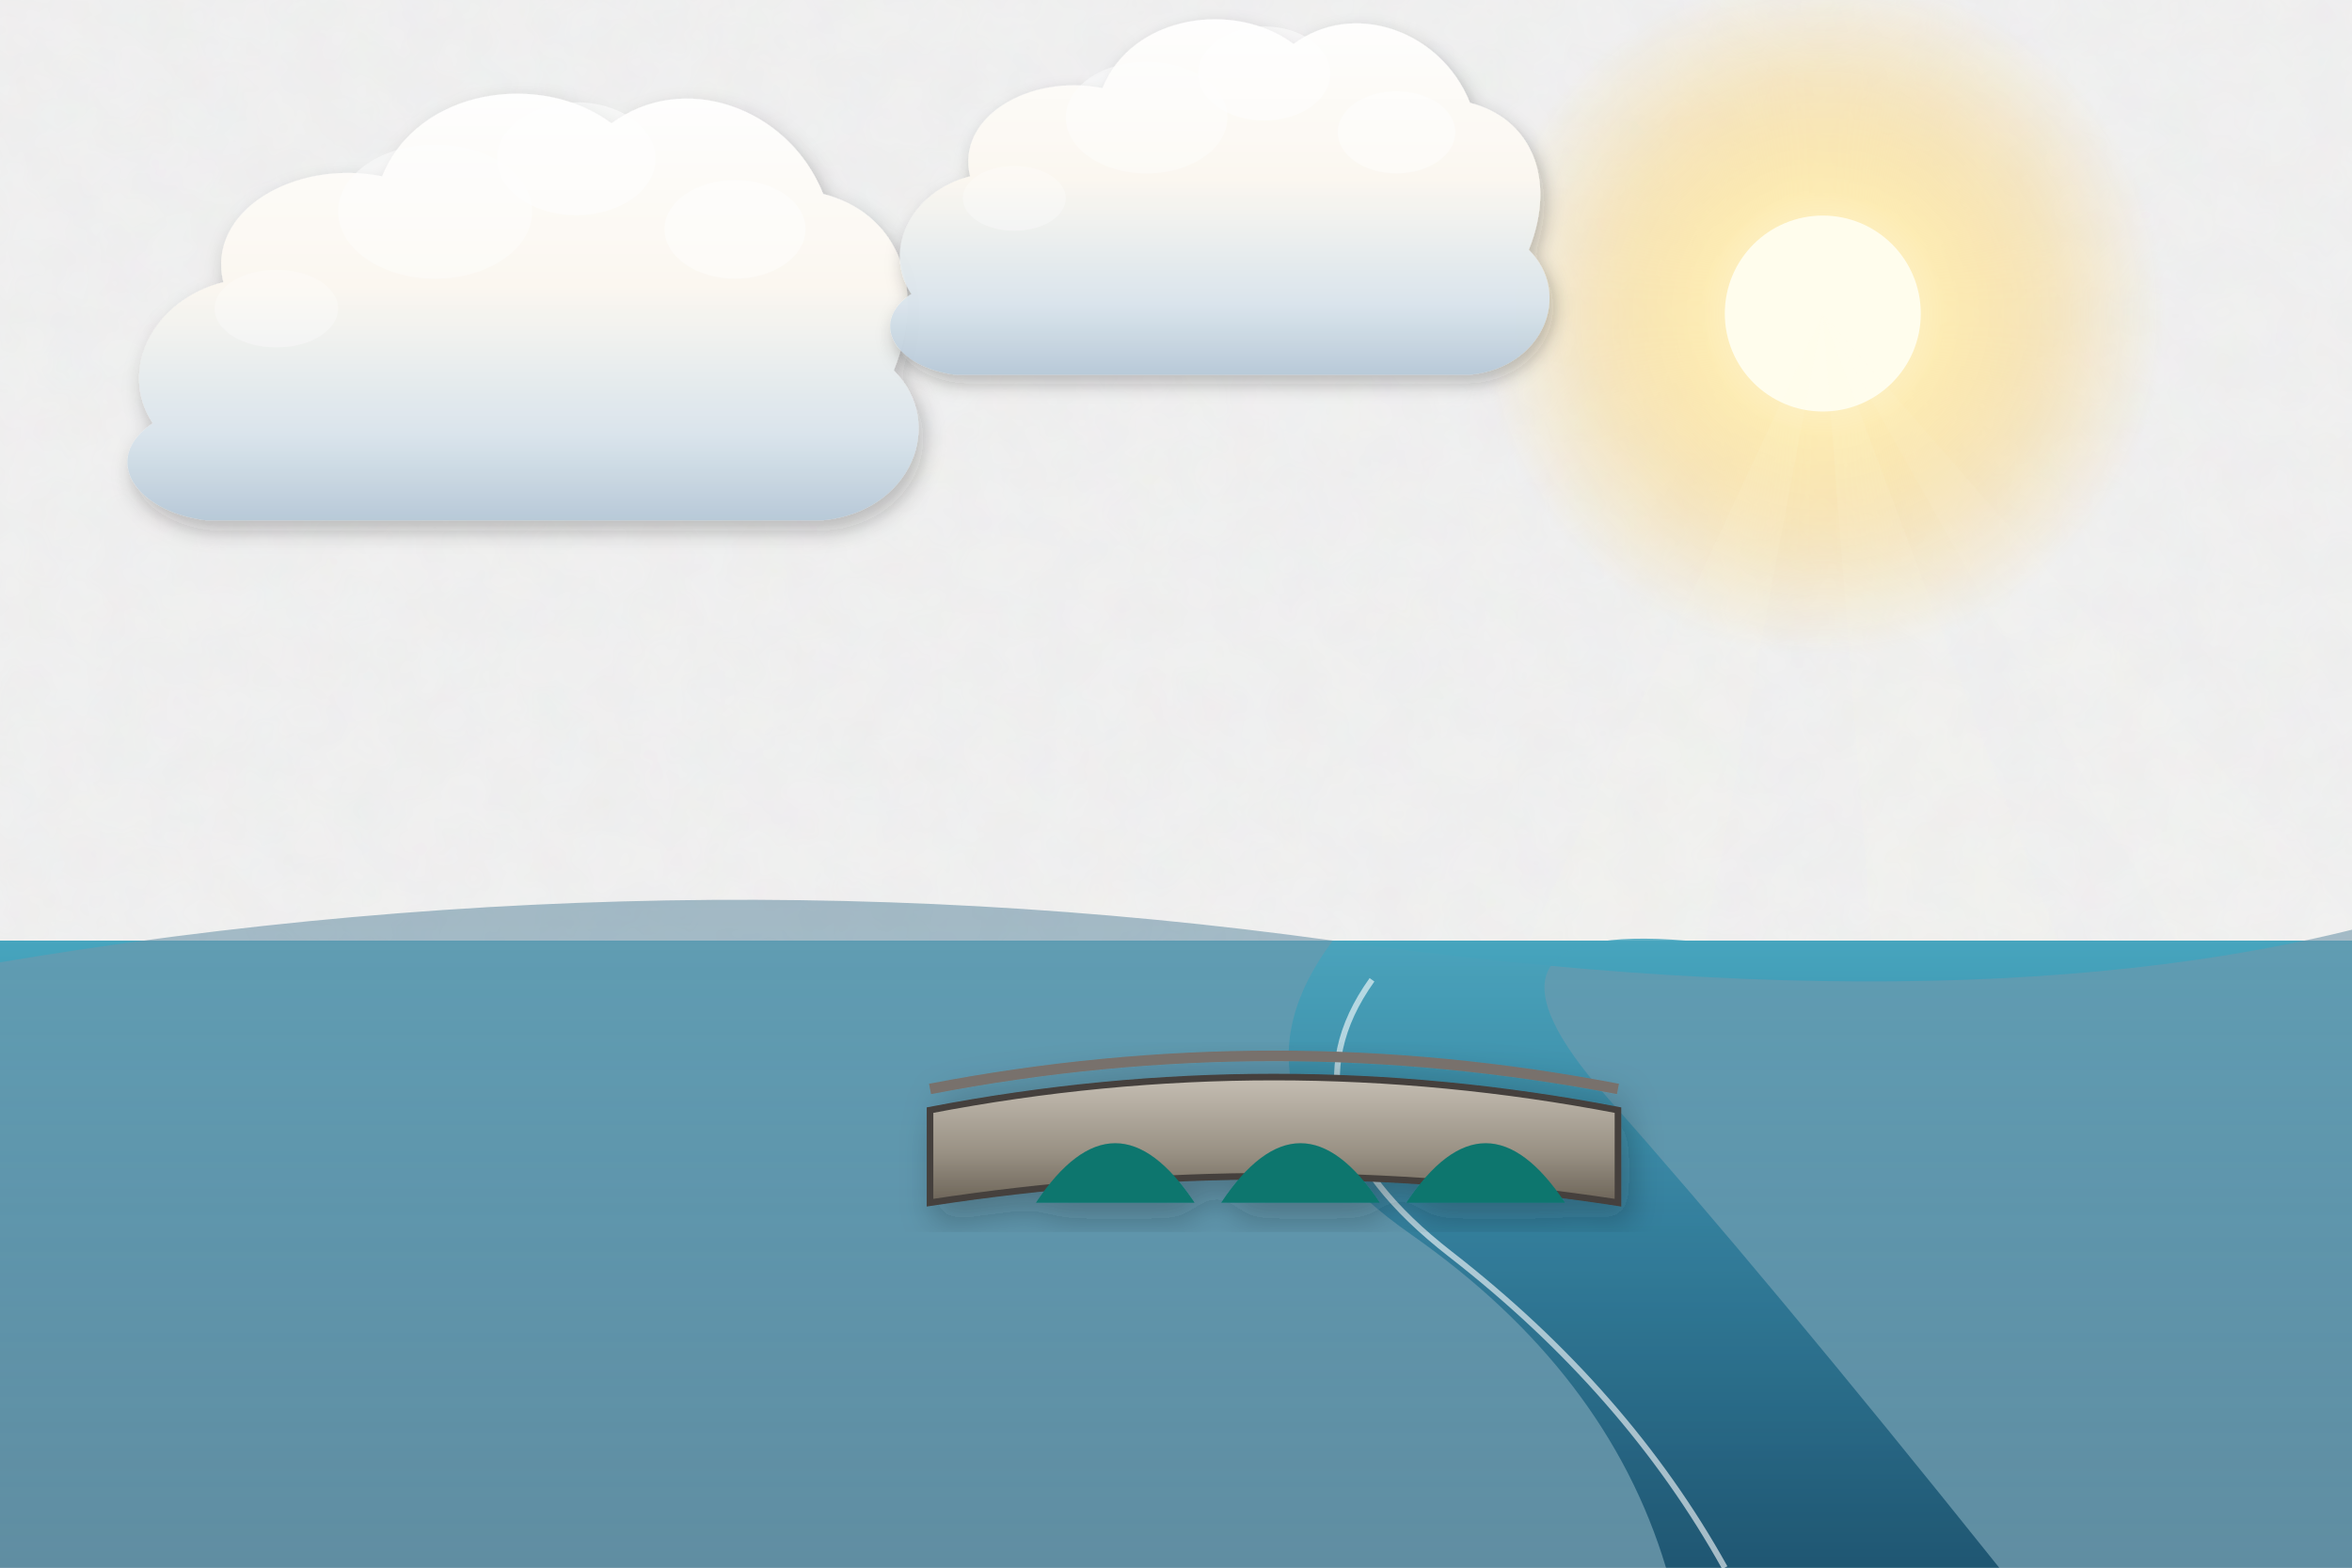
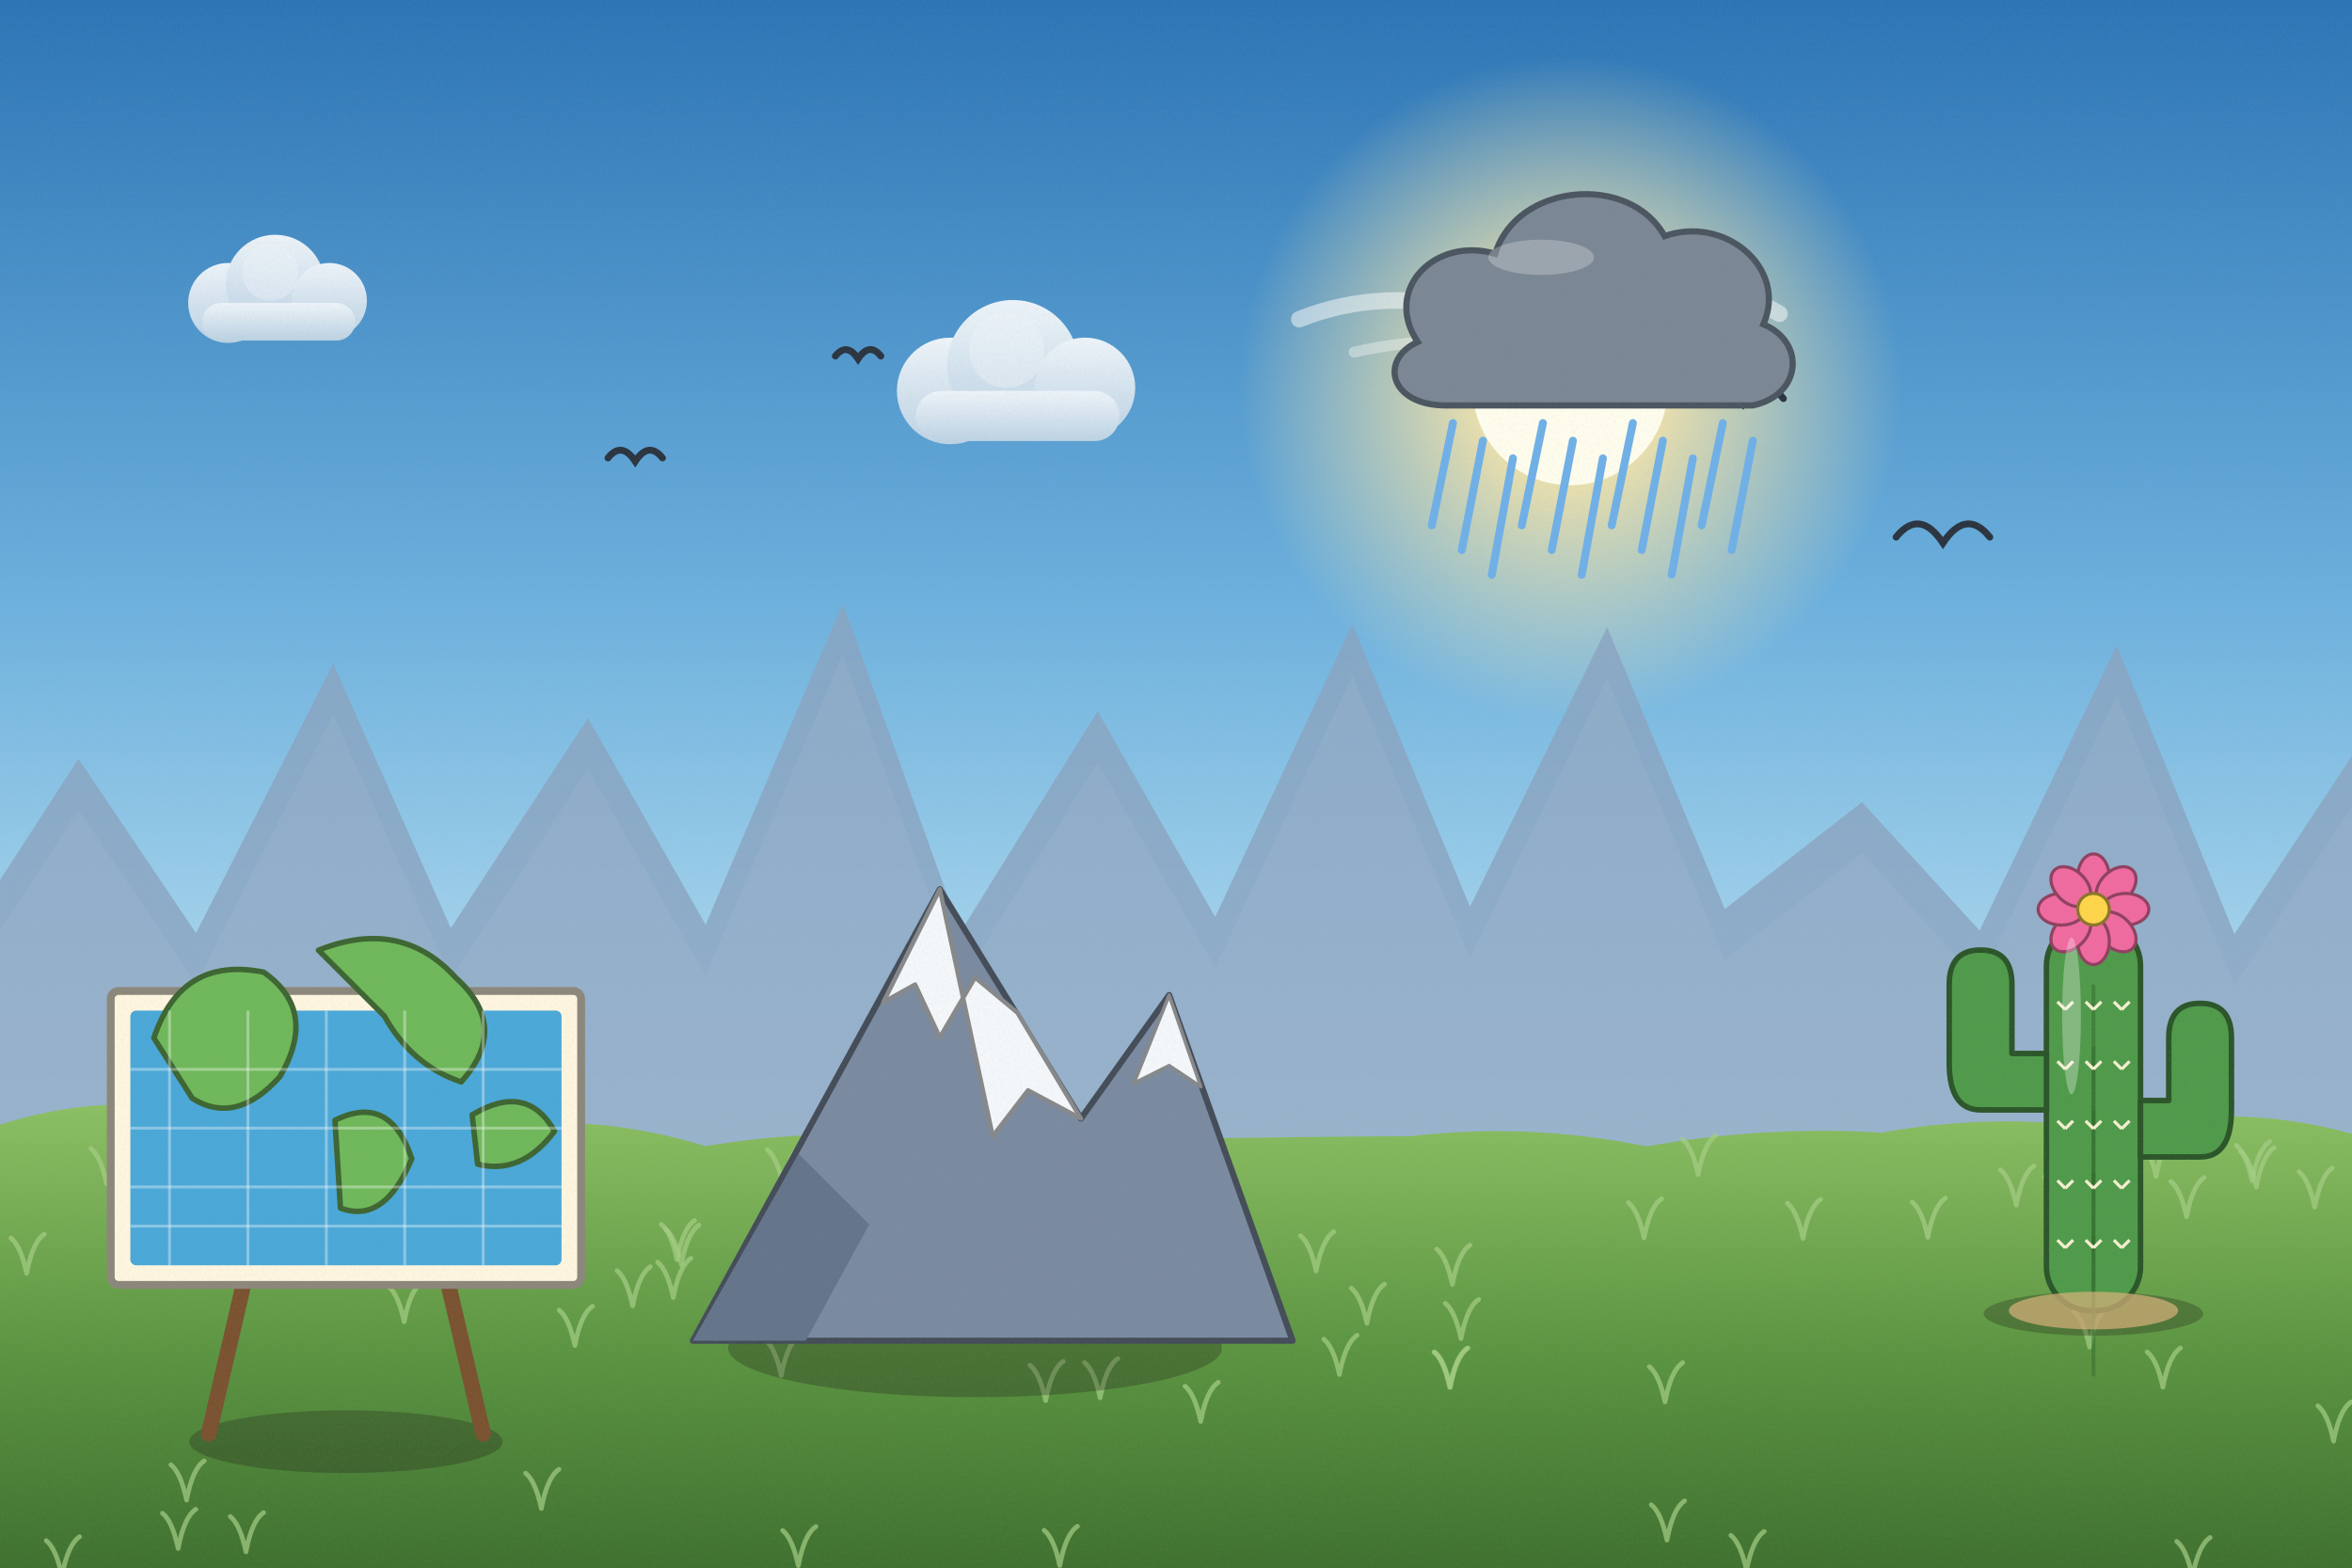
<svg xmlns="http://www.w3.org/2000/svg" viewBox="0 0 1200 800" width="1200" height="800">
  <defs>
-     <filter id="ghibliPaper" x="0%" y="0%" width="100%" height="100%">
-       <feTurbulence type="fractalNoise" baseFrequency="0.04" numOctaves="3" result="noise" seed="42" />
-       <feColorMatrix type="matrix" values="1 0 0 0 0  0 1 0 0 0  0 0 1 0 0  0 0 0 0.035 0" in="noise" result="coloredNoise" />
-       <feComposite operator="in" in2="SourceGraphic" />
+     <linearGradient id="woodTone" x1="0" y1="0" x2="1" y2="0">
+       <stop offset="0" stop-color="#a77649" />
+       <stop offset=".5" stop-color="#7d5231" />
+       <stop offset="1" stop-color="#5a381e" />
+     </linearGradient>
+     <linearGradient id="stoneTone" x1="0" y1="0" x2="0" y2="1">
+       <stop offset="0" stop-color="#c5beb3" />
+       <stop offset="1" stop-color="#7c7468" />
+     </linearGradient>
+     <filter id="softShadow" x="-20%" y="-20%" width="140%" height="140%">
+       <feDropShadow dx="2" dy="5" stdDeviation="4" flood-color="#1b1a14" flood-opacity=".25" />
    </filter>
-     <filter id="softGlow" x="-20%" y="-20%" width="140%" height="140%">
-       <feGaussianBlur stdDeviation="8" result="blur" />
-       <feComposite in="SourceGraphic" in2="blur" operator="over" />
+     <filter id="grain" x="0" y="0" width="100%" height="100%">
+       <feTurbulence type="fractalNoise" baseFrequency=".7" numOctaves="2" seed="11" />
+       <feColorMatrix type="matrix" values="0 0 0 0 .34  0 0 0 0 .34  0 0 0 0 .32  0 0 0 .22 -.07" />
    </filter>
-     <filter id="dropShadow" x="-20%" y="-20%" width="140%" height="140%">
-       <feDropShadow dx="3" dy="6" stdDeviation="6" flood-color="#141e28" flood-opacity="0.28" />
-     </filter>
-     <linearGradient id="skyDay" x1="0" y1="0" x2="0" y2="1">
-       <stop offset="0%" stop-color="#236ca7" />
-       <stop offset="35%" stop-color="#5fa3d6" />
-       <stop offset="70%" stop-color="#b8e1f2" />
-       <stop offset="100%" stop-color="#fdf3dc" />
-     </linearGradient>
-     <linearGradient id="skySunset" x1="0" y1="0" x2="0" y2="1">
-       <stop offset="0%" stop-color="#31396b" />
-       <stop offset="35%" stop-color="#73507b" />
-       <stop offset="65%" stop-color="#cb6b5c" />
-       <stop offset="85%" stop-color="#f29e5a" />
-       <stop offset="100%" stop-color="#fedaa2" />
-     </linearGradient>
-     <linearGradient id="skyDusk" x1="0" y1="0" x2="0" y2="1">
-       <stop offset="0%" stop-color="#121832" />
-       <stop offset="40%" stop-color="#262f56" />
-       <stop offset="70%" stop-color="#4e3d64" />
-       <stop offset="90%" stop-color="#915264" />
-       <stop offset="100%" stop-color="#d6846c" />
-     </linearGradient>
-     <linearGradient id="cloudBodyDay" x1="0" y1="0" x2="0" y2="1">
-       <stop offset="0%" stop-color="#ffffff" />
-       <stop offset="45%" stop-color="#fcf8f0" />
-       <stop offset="80%" stop-color="#d9e4ec" />
-       <stop offset="100%" stop-color="#b6c8d7" />
-     </linearGradient>
-     <linearGradient id="cloudBodySunset" x1="0" y1="0" x2="0" y2="1">
-       <stop offset="0%" stop-color="#fff5e6" />
-       <stop offset="40%" stop-color="#fbd0a5" />
-       <stop offset="75%" stop-color="#cf8ca0" />
-       <stop offset="100%" stop-color="#7e607c" />
-     </linearGradient>
-     <radialGradient id="sunGlowDay" cx="50%" cy="50%" r="50%">
-       <stop offset="0%" stop-color="#fffced" stop-opacity="1" />
-       <stop offset="35%" stop-color="#ffebaa" stop-opacity="0.85" />
-       <stop offset="70%" stop-color="#ffd573" stop-opacity="0.35" />
-       <stop offset="100%" stop-color="#ffd573" stop-opacity="0" />
+     <linearGradient id="skyMain" x1="0" y1="0" x2="0" y2="1">
+       <stop offset="0" stop-color="#2a74b5" />
+       <stop offset=".38" stop-color="#6bb0de" />
+       <stop offset=".72" stop-color="#bfe4f3" />
+       <stop offset="1" stop-color="#fdf3dc" />
+     </linearGradient>
+     <linearGradient id="cloudG" x1="0" y1="0" x2="0" y2="1">
+       <stop offset="0" stop-color="#ffffff" />
+       <stop offset="1" stop-color="#c7d8e6" />
+     </linearGradient>
+     <radialGradient id="sunG">
+       <stop offset="0" stop-color="#fffded" />
+       <stop offset=".3" stop-color="#ffe9a8" stop-opacity=".85" />
+       <stop offset="1" stop-color="#ffe9a8" stop-opacity="0" />
    </radialGradient>
-     <radialGradient id="sunGlowSunset" cx="50%" cy="50%" r="50%">
-       <stop offset="0%" stop-color="#fff8db" stop-opacity="1" />
-       <stop offset="30%" stop-color="#ffb753" stop-opacity="0.9" />
-       <stop offset="65%" stop-color="#f46e45" stop-opacity="0.4" />
-       <stop offset="100%" stop-color="#e04a43" stop-opacity="0" />
-     </radialGradient>
-     <linearGradient id="hillDistant" x1="0" y1="0" x2="0" y2="1">
-       <stop offset="0%" stop-color="#6e94a8" />
-       <stop offset="100%" stop-color="#93b9c7" />
-     </linearGradient>
-     <linearGradient id="hillMid" x1="0" y1="0" x2="0" y2="1">
-       <stop offset="0%" stop-color="#4a7c4f" />
-       <stop offset="50%" stop-color="#3c6a40" />
-       <stop offset="100%" stop-color="#2d5231" />
-     </linearGradient>
-     <linearGradient id="hillNear" x1="0" y1="0" x2="0" y2="1">
-       <stop offset="0%" stop-color="#699e4c" />
-       <stop offset="60%" stop-color="#4c7e33" />
-       <stop offset="100%" stop-color="#2f5720" />
-     </linearGradient>
-     <linearGradient id="woodTone" x1="0" y1="0" x2="0" y2="1">
-       <stop offset="0%" stop-color="#9c6d48" />
-       <stop offset="50%" stop-color="#784f30" />
-       <stop offset="100%" stop-color="#55341c" />
-     </linearGradient>
-     <linearGradient id="brassTone" x1="0" y1="0" x2="1" y2="1">
-       <stop offset="0%" stop-color="#ffe699" />
-       <stop offset="35%" stop-color="#d9a536" />
-       <stop offset="70%" stop-color="#996c14" />
-       <stop offset="100%" stop-color="#5e4007" />
-     </linearGradient>
-     <linearGradient id="stoneTone" x1="0" y1="0" x2="0" y2="1">
-       <stop offset="0%" stop-color="#c5beb3" />
-       <stop offset="60%" stop-color="#999184" />
-       <stop offset="100%" stop-color="#6c6458" />
-     </linearGradient>
-     <linearGradient id="waterTone" x1="0" y1="0" x2="0" y2="1">
-       <stop offset="0%" stop-color="#47a5be" />
-       <stop offset="50%" stop-color="#2a7796" />
-       <stop offset="100%" stop-color="#144d6a" />
+     <linearGradient id="gndG" x1="0" y1="0" x2="0" y2="1">
+       <stop offset="0" stop-color="#8cc063" />
+       <stop offset=".5" stop-color="#5a9440" />
+       <stop offset="1" stop-color="#3a6a2c" />
    </linearGradient>
  </defs>
-   <rect width="1200" height="800" fill="url(#skyDay)" filter="url(#ghibliPaper)" />
+   <rect width="1200" height="800" fill="url(#skyMain)" />
  <g>
-     <circle cx="930" cy="160" r="175" fill="url(#sunGlowDay)" />
-     <circle cx="930" cy="160" r="50" fill="#fffded" />
-     <polygon points="930,160 630,800 810,800" fill="#fffbe6" opacity="0.08" />
-     <polygon points="930,160 980,800 1170,800" fill="#fffbe6" opacity="0.08" />
-     <polygon points="930,160 1290,800 1490,800" fill="#fffbe6" opacity="0.06" />
-   </g>
-   <g transform="translate(240, 180) scale(0.9)" opacity="0.95">
-     <path d="M-180,40        C-200,10 -180,-30 -140,-40        C-150,-80 -100,-110 -50,-100        C-30,-150 40,-160 80,-130        C120,-160 180,-140 200,-90        C240,-80 260,-40 240,10        C270,40 250,90 200,95        L-150,95        C-190,90 -210,60 -180,40 Z" fill="url(#cloudBodyDay)" filter="url(#dropShadow)" />
-     <ellipse cx="60" cy="-110" rx="45" ry="32" fill="#ffffff" opacity="0.55" />
-     <ellipse cx="-20" cy="-80" rx="55" ry="38" fill="#ffffff" opacity="0.45" />
-     <ellipse cx="150" cy="-70" rx="40" ry="28" fill="#ffffff" opacity="0.5" />
-     <ellipse cx="-110" cy="-25" rx="35" ry="22" fill="#ffffff" opacity="0.35" />
-   </g>
-   <g transform="translate(600, 120) scale(0.75)" opacity="0.95">
-     <path d="M-180,40        C-200,10 -180,-30 -140,-40        C-150,-80 -100,-110 -50,-100        C-30,-150 40,-160 80,-130        C120,-160 180,-140 200,-90        C240,-80 260,-40 240,10        C270,40 250,90 200,95        L-150,95        C-190,90 -210,60 -180,40 Z" fill="url(#cloudBodyDay)" filter="url(#dropShadow)" />
-     <ellipse cx="60" cy="-110" rx="45" ry="32" fill="#ffffff" opacity="0.55" />
-     <ellipse cx="-20" cy="-80" rx="55" ry="38" fill="#ffffff" opacity="0.45" />
-     <ellipse cx="150" cy="-70" rx="40" ry="28" fill="#ffffff" opacity="0.5" />
-     <ellipse cx="-110" cy="-25" rx="35" ry="22" fill="#ffffff" opacity="0.35" />
-   </g>
-   <path d="M-50,480 L1250,480 L1250,800 L-50,800 Z" fill="url(#waterTone)" />
-   <path d="M-50,500 Q320,430 680,480 T1250,460 L1250,800 L-50,800 Z" fill="url(#hillDistant)" opacity="0.6" />
-   <path d="M680,480 Q620,560 720,630 T850,800 L1020,800 Q900,650 820,560 T860,480 Z" fill="url(#waterTone)" opacity="0.85" />
-   <path d="M700,500 Q650,570 740,640 T880,800" stroke="#ffffff" stroke-width="3" fill="none" opacity="0.6" />
-   <g transform="translate(650, 580) scale(1.35)" filter="url(#dropShadow)">
-     <path d="M-130,-10 Q0,-35 130,-10 L130,25 Q0,5 -130,25 Z" fill="url(#stoneTone)" stroke="#44403c" stroke-width="2.5" />
-     <path d="M-90,25 Q-60,-20 -30,25 Z" fill="#0f766e" />
-     <path d="M-20,25 Q10,-20 40,25 Z" fill="#0f766e" />
-     <path d="M50,25 Q80,-20 110,25 Z" fill="#0f766e" />
-     <path d="M-130,-18 Q0,-43 130,-18" stroke="#78716c" stroke-width="4" fill="none" />
-   </g>
+     <circle cx="801.1" cy="197.9" r="168.98" fill="url(#sunG)" />
+     <circle cx="801.1" cy="197.9" r="49.7" fill="#fffded" />
+   </g>
+   <g transform="translate(140.4,154.6) scale(0.6)" opacity="0.9">
+     <circle cx="-40" cy="0" r="34" fill="url(#cloudG)" />
+     <circle cx="0" cy="-16" r="42" fill="url(#cloudG)" />
+     <circle cx="46" cy="-2" r="32" fill="url(#cloudG)" />
+     <rect x="-62" y="0" width="130" height="32" rx="16" fill="url(#cloudG)" />
+     <circle cx="-4" cy="-26" r="24" fill="#fff" opacity=".4" />
+   </g>
+   <g transform="translate(516.8,199.5) scale(0.8)" opacity="0.9">
+     <circle cx="-40" cy="0" r="34" fill="url(#cloudG)" />
+     <circle cx="0" cy="-16" r="42" fill="url(#cloudG)" />
+     <circle cx="46" cy="-2" r="32" fill="url(#cloudG)" />
+     <rect x="-62" y="0" width="130" height="32" rx="16" fill="url(#cloudG)" />
+     <circle cx="-4" cy="-26" r="24" fill="#fff" opacity=".4" />
+   </g>
+   <g transform="translate(774.9,155.9) scale(0.7)" opacity="0.9">
+     <path d="M-160,10 Q-100,-14 -30,4 Q40,22 100,-4 Q150,-18 190,6" stroke="#fff" stroke-width="12" stroke-linecap="round" fill="none" opacity=".55" />
+     <path d="M-120,34 Q-50,18 20,34 Q80,46 130,30" stroke="#fff" stroke-width="8" stroke-linecap="round" fill="none" opacity=".4" />
+   </g>
+   <path d="M-20,600 L-20,480 L40,387.246 L100,476.161 L170,338.633 L230,473.608 L300,366.377 L360,471.885 L430,307.81 L490,475.678 L560,362.935 L620,467.912 L690,318.484 L750,462.706 L820,320.073 L880,463.862 L950,409.315 L1010,474.852 L1080,329.281 L1140,476.669 L1210,370.523 L1270,466.443 L1240,600 Z" fill="#8aa4c0" opacity=".8" />
+   <path d="M-20,600 L-20,480 L40,387.246 L100,476.161 L170,338.633 L230,473.608 L300,366.377 L360,471.885 L430,307.81 L490,475.678 L560,362.935 L620,467.912 L690,318.484 L750,462.706 L820,320.073 L880,463.862 L950,409.315 L1010,474.852 L1080,329.281 L1140,476.669 L1210,370.523 L1270,466.443 L1240,600 Z" fill="#abbed2" opacity=".18" transform="translate(0,26)" />
+   <g>
+     <path d="M-20,581 Q60,549.5 120,575.4 Q180,549.1 240,576.8 Q300,566.3 360,584.9 Q420,574.7 480,581.8 Q540,572.6 600,581.2 Q660,580.1 720,579.8 Q780,572.8 840,585 Q900,574.4 960,578 Q1020,567.2 1080,576.7 Q1140,561.9 1200,578.6 Q1260,552.3 1320,581.5 L1240,820 L-20,820 Z" fill="url(#gndG)" />
+     <path d="M838.8,631.7 q-3,-14 -8,-18 M838.8,631.7 q3,-16 9,-20" stroke="#a5ce85" stroke-width="2.4" fill="none" stroke-linecap="round" opacity=".7" />
+     <path d="M850.5,785.9 q-3,-14 -8,-18 M850.5,785.9 q3,-16 9,-20" stroke="#a5ce85" stroke-width="2.4" fill="none" stroke-linecap="round" opacity=".7" />
+     <path d="M407.3,799 q-3,-14 -8,-18 M407.3,799 q3,-16 9,-20" stroke="#a5ce85" stroke-width="2.4" fill="none" stroke-linecap="round" opacity=".7" />
+     <path d="M540.7,798.9 q-3,-14 -8,-18 M540.7,798.9 q3,-16 9,-20" stroke="#a5ce85" stroke-width="2.4" fill="none" stroke-linecap="round" opacity=".7" />
+     <path d="M617.1,665.1 q-3,-14 -8,-18 M617.1,665.1 q3,-16 9,-20" stroke="#a5ce85" stroke-width="2.4" fill="none" stroke-linecap="round" opacity=".7" />
+     <path d="M849.5,715.4 q-3,-14 -8,-18 M849.5,715.4 q3,-16 9,-20" stroke="#a5ce85" stroke-width="2.4" fill="none" stroke-linecap="round" opacity=".7" />
+     <path d="M866.4,599.4 q-3,-14 -8,-18 M866.4,599.4 q3,-16 9,-20" stroke="#a5ce85" stroke-width="2.4" fill="none" stroke-linecap="round" opacity=".7" />
+     <path d="M1066.1,687.4 q-3,-14 -8,-18 M1066.1,687.4 q3,-16 9,-20" stroke="#a5ce85" stroke-width="2.4" fill="none" stroke-linecap="round" opacity=".7" />
+     <path d="M573.5,604.9 q-3,-14 -8,-18 M573.5,604.9 q3,-16 9,-20" stroke="#a5ce85" stroke-width="2.4" fill="none" stroke-linecap="round" opacity=".7" />
+     <path d="M1115.6,620.9 q-3,-14 -8,-18 M1115.6,620.9 q3,-16 9,-20" stroke="#a5ce85" stroke-width="2.4" fill="none" stroke-linecap="round" opacity=".7" />
+     <path d="M322.8,666.4 q-3,-14 -8,-18 M322.8,666.4 q3,-16 9,-20" stroke="#a5ce85" stroke-width="2.4" fill="none" stroke-linecap="round" opacity=".7" />
+     <path d="M259,649.6 q-3,-14 -8,-18 M259,649.6 q3,-16 9,-20" stroke="#a5ce85" stroke-width="2.4" fill="none" stroke-linecap="round" opacity=".7" />
+     <path d="M125.5,791.9 q-3,-14 -8,-18 M125.5,791.9 q3,-16 9,-20" stroke="#a5ce85" stroke-width="2.4" fill="none" stroke-linecap="round" opacity=".7" />
+     <path d="M739.6,708 q-3,-14 -8,-18 M739.6,708 q3,-16 9,-20" stroke="#a5ce85" stroke-width="2.4" fill="none" stroke-linecap="round" opacity=".7" />
+     <path d="M428.3,607.7 q-3,-14 -8,-18 M428.3,607.7 q3,-16 9,-20" stroke="#a5ce85" stroke-width="2.4" fill="none" stroke-linecap="round" opacity=".7" />
+     <path d="M919.9,632 q-3,-14 -8,-18 M919.9,632 q3,-16 9,-20" stroke="#a5ce85" stroke-width="2.4" fill="none" stroke-linecap="round" opacity=".7" />
+     <path d="M1190.6,735.4 q-3,-14 -8,-18 M1190.6,735.4 q3,-16 9,-20" stroke="#a5ce85" stroke-width="2.4" fill="none" stroke-linecap="round" opacity=".7" />
+     <path d="M1103.5,707.9 q-3,-14 -8,-18 M1103.5,707.9 q3,-16 9,-20" stroke="#a5ce85" stroke-width="2.4" fill="none" stroke-linecap="round" opacity=".7" />
+     <path d="M637.2,677.7 q-3,-14 -8,-18 M637.2,677.7 q3,-16 9,-20" stroke="#a5ce85" stroke-width="2.4" fill="none" stroke-linecap="round" opacity=".7" />
+     <path d="M741,655.4 q-3,-14 -8,-18 M741,655.4 q3,-16 9,-20" stroke="#a5ce85" stroke-width="2.4" fill="none" stroke-linecap="round" opacity=".7" />
+     <path d="M683.4,701.4 q-3,-14 -8,-18 M683.4,701.4 q3,-16 9,-20" stroke="#a5ce85" stroke-width="2.4" fill="none" stroke-linecap="round" opacity=".7" />
+     <path d="M519.9,593.8 q-3,-14 -8,-18 M519.9,593.8 q3,-16 9,-20" stroke="#a5ce85" stroke-width="2.4" fill="none" stroke-linecap="round" opacity=".7" />
+     <path d="M398.6,701.9 q-3,-14 -8,-18 M398.6,701.9 q3,-16 9,-20" stroke="#a5ce85" stroke-width="2.4" fill="none" stroke-linecap="round" opacity=".7" />
+     <path d="M179.5,651.3 q-3,-14 -8,-18 M179.5,651.3 q3,-16 9,-20" stroke="#a5ce85" stroke-width="2.4" fill="none" stroke-linecap="round" opacity=".7" />
+     <path d="M740,707.9 q-3,-14 -8,-18 M740,707.9 q3,-16 9,-20" stroke="#a5ce85" stroke-width="2.4" fill="none" stroke-linecap="round" opacity=".7" />
+     <path d="M206.2,674.5 q-3,-14 -8,-18 M206.2,674.5 q3,-16 9,-20" stroke="#a5ce85" stroke-width="2.4" fill="none" stroke-linecap="round" opacity=".7" />
+     <path d="M500,611.7 q-3,-14 -8,-18 M500,611.7 q3,-16 9,-20" stroke="#a5ce85" stroke-width="2.4" fill="none" stroke-linecap="round" opacity=".7" />
+     <path d="M276.2,769.8 q-3,-14 -8,-18 M276.2,769.8 q3,-16 9,-20" stroke="#a5ce85" stroke-width="2.4" fill="none" stroke-linecap="round" opacity=".7" />
+     <path d="M345.4,642.8 q-3,-14 -8,-18 M345.4,642.8 q3,-16 9,-20" stroke="#a5ce85" stroke-width="2.4" fill="none" stroke-linecap="round" opacity=".7" />
+     <path d="M13.6,649.8 q-3,-14 -8,-18 M13.6,649.8 q3,-16 9,-20" stroke="#a5ce85" stroke-width="2.4" fill="none" stroke-linecap="round" opacity=".7" />
+     <path d="M1181,616 q-3,-14 -8,-18 M1181,616 q3,-16 9,-20" stroke="#a5ce85" stroke-width="2.4" fill="none" stroke-linecap="round" opacity=".7" />
+     <path d="M193,631.5 q-3,-14 -8,-18 M193,631.5 q3,-16 9,-20" stroke="#a5ce85" stroke-width="2.4" fill="none" stroke-linecap="round" opacity=".7" />
+     <path d="M347.6,645.2 q-3,-14 -8,-18 M347.6,645.2 q3,-16 9,-20" stroke="#a5ce85" stroke-width="2.4" fill="none" stroke-linecap="round" opacity=".7" />
+     <path d="M1100,600.3 q-3,-14 -8,-18 M1100,600.3 q3,-16 9,-20" stroke="#a5ce85" stroke-width="2.4" fill="none" stroke-linecap="round" opacity=".7" />
+     <path d="M671.5,648.6 q-3,-14 -8,-18 M671.5,648.6 q3,-16 9,-20" stroke="#a5ce85" stroke-width="2.4" fill="none" stroke-linecap="round" opacity=".7" />
+     <path d="M293.3,686.6 q-3,-14 -8,-18 M293.3,686.6 q3,-16 9,-20" stroke="#a5ce85" stroke-width="2.4" fill="none" stroke-linecap="round" opacity=".7" />
+     <path d="M533.5,714.7 q-3,-14 -8,-18 M533.5,714.7 q3,-16 9,-20" stroke="#a5ce85" stroke-width="2.4" fill="none" stroke-linecap="round" opacity=".7" />
+     <path d="M745.4,683.1 q-3,-14 -8,-18 M745.4,683.1 q3,-16 9,-20" stroke="#a5ce85" stroke-width="2.4" fill="none" stroke-linecap="round" opacity=".7" />
+     <path d="M192.5,622.2 q-3,-14 -8,-18 M192.5,622.2 q3,-16 9,-20" stroke="#a5ce85" stroke-width="2.4" fill="none" stroke-linecap="round" opacity=".7" />
+     <path d="M54.4,604.1 q-3,-14 -8,-18 M54.4,604.1 q3,-16 9,-20" stroke="#a5ce85" stroke-width="2.4" fill="none" stroke-linecap="round" opacity=".7" />
+     <path d="M95.2,765.5 q-3,-14 -8,-18 M95.2,765.5 q3,-16 9,-20" stroke="#a5ce85" stroke-width="2.4" fill="none" stroke-linecap="round" opacity=".7" />
+     <path d="M1028.7,615 q-3,-14 -8,-18 M1028.7,615 q3,-16 9,-20" stroke="#a5ce85" stroke-width="2.4" fill="none" stroke-linecap="round" opacity=".7" />
+     <path d="M697.4,675.3 q-3,-14 -8,-18 M697.4,675.3 q3,-16 9,-20" stroke="#a5ce85" stroke-width="2.4" fill="none" stroke-linecap="round" opacity=".7" />
+     <path d="M1051,618.7 q-3,-14 -8,-18 M1051,618.7 q3,-16 9,-20" stroke="#a5ce85" stroke-width="2.4" fill="none" stroke-linecap="round" opacity=".7" />
+     <path d="M1118.6,804.6 q-3,-14 -8,-18 M1118.6,804.6 q3,-16 9,-20" stroke="#a5ce85" stroke-width="2.4" fill="none" stroke-linecap="round" opacity=".7" />
+     <path d="M983.6,631.4 q-3,-14 -8,-18 M983.6,631.4 q3,-16 9,-20" stroke="#a5ce85" stroke-width="2.4" fill="none" stroke-linecap="round" opacity=".7" />
+     <path d="M343.5,662.1 q-3,-14 -8,-18 M343.5,662.1 q3,-16 9,-20" stroke="#a5ce85" stroke-width="2.4" fill="none" stroke-linecap="round" opacity=".7" />
+     <path d="M612.6,725.4 q-3,-14 -8,-18 M612.6,725.4 q3,-16 9,-20" stroke="#a5ce85" stroke-width="2.4" fill="none" stroke-linecap="round" opacity=".7" />
+     <path d="M561.3,713.3 q-3,-14 -8,-18 M561.3,713.3 q3,-16 9,-20" stroke="#a5ce85" stroke-width="2.4" fill="none" stroke-linecap="round" opacity=".7" />
+     <path d="M399.5,604.7 q-3,-14 -8,-18 M399.5,604.7 q3,-16 9,-20" stroke="#a5ce85" stroke-width="2.4" fill="none" stroke-linecap="round" opacity=".7" />
+     <path d="M1149,602.5 q-3,-14 -8,-18 M1149,602.5 q3,-16 9,-20" stroke="#a5ce85" stroke-width="2.4" fill="none" stroke-linecap="round" opacity=".7" />
+     <path d="M90.9,790.2 q-3,-14 -8,-18 M90.9,790.2 q3,-16 9,-20" stroke="#a5ce85" stroke-width="2.4" fill="none" stroke-linecap="round" opacity=".7" />
+     <path d="M891.1,801.5 q-3,-14 -8,-18 M891.1,801.5 q3,-16 9,-20" stroke="#a5ce85" stroke-width="2.4" fill="none" stroke-linecap="round" opacity=".7" />
+     <path d="M1151.2,605.7 q-3,-14 -8,-18 M1151.2,605.7 q3,-16 9,-20" stroke="#a5ce85" stroke-width="2.4" fill="none" stroke-linecap="round" opacity=".7" />
+     <path d="M31.6,804.2 q-3,-14 -8,-18 M31.6,804.2 q3,-16 9,-20" stroke="#a5ce85" stroke-width="2.4" fill="none" stroke-linecap="round" opacity=".7" />
+     <path d="M127.8,651.8 q-3,-14 -8,-18 M127.8,651.8 q3,-16 9,-20" stroke="#a5ce85" stroke-width="2.4" fill="none" stroke-linecap="round" opacity=".7" />
+   </g>
+   <g stroke="#2a3440" stroke-width="3.5" fill="none" stroke-linecap="round">
+     <path d="M868.9,203.4 q10.3,-12.8 20.5,2.6 q10.3,-15.4 20.5,-2.6" />
+     <path d="M310.2,233.7 q6.9,-8.7 13.9,1.7 q6.9,-10.4 13.9,-1.7" />
+     <path d="M426.2,181.7 q5.8,-7.2 11.6,1.4 q5.8,-8.7 11.6,-1.4" />
+     <path d="M967.4,274.1 q12,-14.9 23.9,3 q12,-17.9 23.9,-3" />
+   </g>
+   <g transform="translate(813.3,237.5) scale(0.9)">
+     <path d="M-100,-70 C-120,-100 -90,-130 -56,-120 C-44,-160 20,-166 40,-130 C74,-142 110,-112 96,-80 C120,-70 118,-40 90,-34 L-84,-34 C-116,-34 -122,-60 -100,-70 Z" fill="#7a8794" stroke="#4a5560" stroke-width="3.5" />
+     <line x1="-80" y1="-24" x2="-92" y2="34" stroke="#6fb0e8" stroke-width="4.5" stroke-linecap="round" />
+     <line x1="-63" y1="-14" x2="-75" y2="48" stroke="#6fb0e8" stroke-width="4.5" stroke-linecap="round" />
+     <line x1="-46" y1="-4" x2="-58" y2="62" stroke="#6fb0e8" stroke-width="4.5" stroke-linecap="round" />
+     <line x1="-29" y1="-24" x2="-41" y2="34" stroke="#6fb0e8" stroke-width="4.5" stroke-linecap="round" />
+     <line x1="-12" y1="-14" x2="-24" y2="48" stroke="#6fb0e8" stroke-width="4.5" stroke-linecap="round" />
+     <line x1="5" y1="-4" x2="-7" y2="62" stroke="#6fb0e8" stroke-width="4.5" stroke-linecap="round" />
+     <line x1="22" y1="-24" x2="10" y2="34" stroke="#6fb0e8" stroke-width="4.5" stroke-linecap="round" />
+     <line x1="39" y1="-14" x2="27" y2="48" stroke="#6fb0e8" stroke-width="4.5" stroke-linecap="round" />
+     <line x1="56" y1="-4" x2="44" y2="62" stroke="#6fb0e8" stroke-width="4.5" stroke-linecap="round" />
+     <line x1="73" y1="-24" x2="61" y2="34" stroke="#6fb0e8" stroke-width="4.5" stroke-linecap="round" />
+     <line x1="90" y1="-14" x2="78" y2="48" stroke="#6fb0e8" stroke-width="4.5" stroke-linecap="round" />
+     <ellipse cx="-30" cy="-118" rx="30" ry="10" fill="#ffffff" opacity="0.25" />
+   </g>
+   <g transform="translate(1068.1,670.4) scale(0.8)">
+     <ellipse cx="0" cy="0" rx="70" ry="14" fill="#1b1a14" opacity="0.28" />
+     <rect x="-30" y="-250" width="60" height="248" rx="28" fill="#4f9a4a" stroke="#2b5529" stroke-width="3.5" />
+     <path d="M-30,-130 L-72,-130 Q-92,-130 -92,-160 L-92,-210 Q-92,-232 -72,-232 Q-52,-232 -52,-210 L-52,-166 L-30,-166 Z" fill="#4f9a4a" stroke="#2b5529" stroke-width="3.5" stroke-linejoin="round" stroke-linecap="round" />
+     <path d="M30,-100 L68,-100 Q88,-100 88,-130 L88,-176 Q88,-198 68,-198 Q48,-198 48,-176 L48,-136 L30,-136 Z" fill="#4f9a4a" stroke="#2b5529" stroke-width="3.5" stroke-linejoin="round" stroke-linecap="round" />
+     <path d="M0,-210 L0,-120" stroke="#2f6a2a" stroke-width="2.5" opacity=".5" />
+     <path d="M0,-170 L0,-80" stroke="#2f6a2a" stroke-width="2.5" opacity=".5" />
+     <path d="M0,-130 L0,-40" stroke="#2f6a2a" stroke-width="2.5" opacity=".5" />
+     <path d="M0,-90 L0,0" stroke="#2f6a2a" stroke-width="2.5" opacity=".5" />
+     <path d="M0,-50 L0,40" stroke="#2f6a2a" stroke-width="2.5" opacity=".5" />
+     <path d="M-18,-232 l-5,-5 M-18,-232 l5,-5" stroke="#f4f0d0" stroke-width="2" />
+     <path d="M0,-232 l-5,-5 M0,-232 l5,-5" stroke="#f4f0d0" stroke-width="2" />
+     <path d="M18,-232 l-5,-5 M18,-232 l5,-5" stroke="#f4f0d0" stroke-width="2" />
+     <path d="M-18,-194 l-5,-5 M-18,-194 l5,-5" stroke="#f4f0d0" stroke-width="2" />
+     <path d="M0,-194 l-5,-5 M0,-194 l5,-5" stroke="#f4f0d0" stroke-width="2" />
+     <path d="M18,-194 l-5,-5 M18,-194 l5,-5" stroke="#f4f0d0" stroke-width="2" />
+     <path d="M-18,-156 l-5,-5 M-18,-156 l5,-5" stroke="#f4f0d0" stroke-width="2" />
+     <path d="M0,-156 l-5,-5 M0,-156 l5,-5" stroke="#f4f0d0" stroke-width="2" />
+     <path d="M18,-156 l-5,-5 M18,-156 l5,-5" stroke="#f4f0d0" stroke-width="2" />
+     <path d="M-18,-118 l-5,-5 M-18,-118 l5,-5" stroke="#f4f0d0" stroke-width="2" />
+     <path d="M0,-118 l-5,-5 M0,-118 l5,-5" stroke="#f4f0d0" stroke-width="2" />
+     <path d="M18,-118 l-5,-5 M18,-118 l5,-5" stroke="#f4f0d0" stroke-width="2" />
+     <path d="M-18,-80 l-5,-5 M-18,-80 l5,-5" stroke="#f4f0d0" stroke-width="2" />
+     <path d="M0,-80 l-5,-5 M0,-80 l5,-5" stroke="#f4f0d0" stroke-width="2" />
+     <path d="M18,-80 l-5,-5 M18,-80 l5,-5" stroke="#f4f0d0" stroke-width="2" />
+     <path d="M-18,-42 l-5,-5 M-18,-42 l5,-5" stroke="#f4f0d0" stroke-width="2" />
+     <path d="M0,-42 l-5,-5 M0,-42 l5,-5" stroke="#f4f0d0" stroke-width="2" />
+     <path d="M18,-42 l-5,-5 M18,-42 l5,-5" stroke="#f4f0d0" stroke-width="2" />
+     <g transform="translate(0,-258)">
+       <ellipse cx="0" cy="-20.4" rx="10.08" ry="14.88" fill="#f06aa0" stroke="#904060" stroke-width="2" transform="rotate(0)" />
+       <ellipse cx="0" cy="-20.4" rx="10.08" ry="14.88" fill="#f06aa0" stroke="#904060" stroke-width="2" transform="rotate(45)" />
+       <ellipse cx="0" cy="-20.4" rx="10.08" ry="14.88" fill="#f06aa0" stroke="#904060" stroke-width="2" transform="rotate(90)" />
+       <ellipse cx="0" cy="-20.4" rx="10.08" ry="14.88" fill="#f06aa0" stroke="#904060" stroke-width="2" transform="rotate(135)" />
+       <ellipse cx="0" cy="-20.4" rx="10.08" ry="14.88" fill="#f06aa0" stroke="#904060" stroke-width="2" transform="rotate(180)" />
+       <ellipse cx="0" cy="-20.4" rx="10.08" ry="14.88" fill="#f06aa0" stroke="#904060" stroke-width="2" transform="rotate(225)" />
+       <ellipse cx="0" cy="-20.4" rx="10.08" ry="14.88" fill="#f06aa0" stroke="#904060" stroke-width="2" transform="rotate(270)" />
+       <ellipse cx="0" cy="-20.4" rx="10.08" ry="14.88" fill="#f06aa0" stroke="#904060" stroke-width="2" transform="rotate(315)" />
+       <circle r="10.08" fill="#ffd54a" stroke="#8c7529" stroke-width="2" />
+     </g>
+     <ellipse cx="-14" cy="-190" rx="6" ry="50" fill="#ffffff" opacity="0.3" />
+     <ellipse cx="0" cy="-2" rx="54" ry="12" fill="#d9b27a" stroke="#776243" stroke-width="0" opacity=".7" />
+   </g>
+   <g transform="translate(497.5,687.8) scale(0.9)">
+     <ellipse cx="0" cy="0" rx="140" ry="28" fill="#1b1a14" opacity="0.28" />
+     <path d="M-160,-4 L-20,-260 L60,-130 L110,-200 L180,-4 Z" fill="#7a8aa0" stroke="#434c58" stroke-width="3.5" stroke-linejoin="round" stroke-linecap="round" />
+     <path d="M-20,-260 L-52,-196 L-34,-206 L-20,-176 L0,-210 L24,-190 L60,-130 L30,-146 L10,-120 Z" fill="#f4f8fb" stroke="#86888a" stroke-width="2.5" stroke-linejoin="round" stroke-linecap="round" />
+     <path d="M110,-200 L90,-150 L110,-160 L128,-148 Z" fill="#f4f8fb" stroke="#86888a" stroke-width="2" stroke-linejoin="round" stroke-linecap="round" />
+     <path d="M-160,-4 L-100,-110 L-60,-70 L-96,-4 Z" fill="#64748a" stroke="#37404c" stroke-width="0" stroke-linejoin="round" stroke-linecap="round" />
+   </g>
+   <g transform="translate(176.5,735.7) scale(1)">
+     <ellipse cx="0" cy="0" rx="80" ry="16" fill="#1b1a14" opacity="0.28" />
+     <line x1="-70" y1="-4" x2="-50" y2="-90" stroke="#7a5230" stroke-width="8" stroke-linecap="round" />
+     <line x1="70" y1="-4" x2="50" y2="-90" stroke="#7a5230" stroke-width="8" stroke-linecap="round" />
+     <rect x="-120" y="-230" width="240" height="150" rx="4" fill="#fff6e0" stroke="#8c877b" stroke-width="4" />
+     <rect x="-110" y="-220" width="220" height="130" rx="3" fill="#4aa8d8" stroke="#295c77" stroke-width="0" />
+     <g transform="translate(0,-150) scale(1.4)">
+       <g transform="scale(1)">
+         <path d="M-70,-40 Q-60,-70 -30,-64 Q-10,-50 -24,-26 Q-40,-8 -56,-18 Z" fill="#6fb85a" stroke="#3d6532" stroke-width="2" stroke-linejoin="round" stroke-linecap="round" />
+         <path d="M-10,-72 Q20,-84 40,-62 Q60,-44 42,-24 Q24,-30 14,-48 Z" fill="#6fb85a" stroke="#3d6532" stroke-width="2" stroke-linejoin="round" stroke-linecap="round" />
+         <path d="M-4,-10 Q16,-20 24,4 Q14,28 -2,22 Z" fill="#6fb85a" stroke="#3d6532" stroke-width="2" stroke-linejoin="round" stroke-linecap="round" />
+         <path d="M46,-12 Q66,-24 76,-6 Q64,10 48,6 Z" fill="#6fb85a" stroke="#3d6532" stroke-width="2" stroke-linejoin="round" stroke-linecap="round" />
+       </g>
+     </g>
+     <line x1="-90" y1="-220" x2="-90" y2="-90" stroke="#ffffff" stroke-width="1.5" opacity=".35" />
+     <line x1="-50" y1="-220" x2="-50" y2="-90" stroke="#ffffff" stroke-width="1.5" opacity=".35" />
+     <line x1="-10" y1="-220" x2="-10" y2="-90" stroke="#ffffff" stroke-width="1.5" opacity=".35" />
+     <line x1="30" y1="-220" x2="30" y2="-90" stroke="#ffffff" stroke-width="1.5" opacity=".35" />
+     <line x1="70" y1="-220" x2="70" y2="-90" stroke="#ffffff" stroke-width="1.5" opacity=".35" />
+     <line x1="-110" y1="-190" x2="110" y2="-190" stroke="#ffffff" stroke-width="1.5" opacity=".35" />
+     <line x1="-110" y1="-160" x2="110" y2="-160" stroke="#ffffff" stroke-width="1.5" opacity=".35" />
+     <line x1="-110" y1="-130" x2="110" y2="-130" stroke="#ffffff" stroke-width="1.5" opacity=".35" />
+     <line x1="-110" y1="-110" x2="110" y2="-110" stroke="#ffffff" stroke-width="1.5" opacity=".35" />
+   </g>
+   <rect x="-1" y="0" width="1202" height="800" filter="url(#grain)" opacity=".55" />
</svg>
